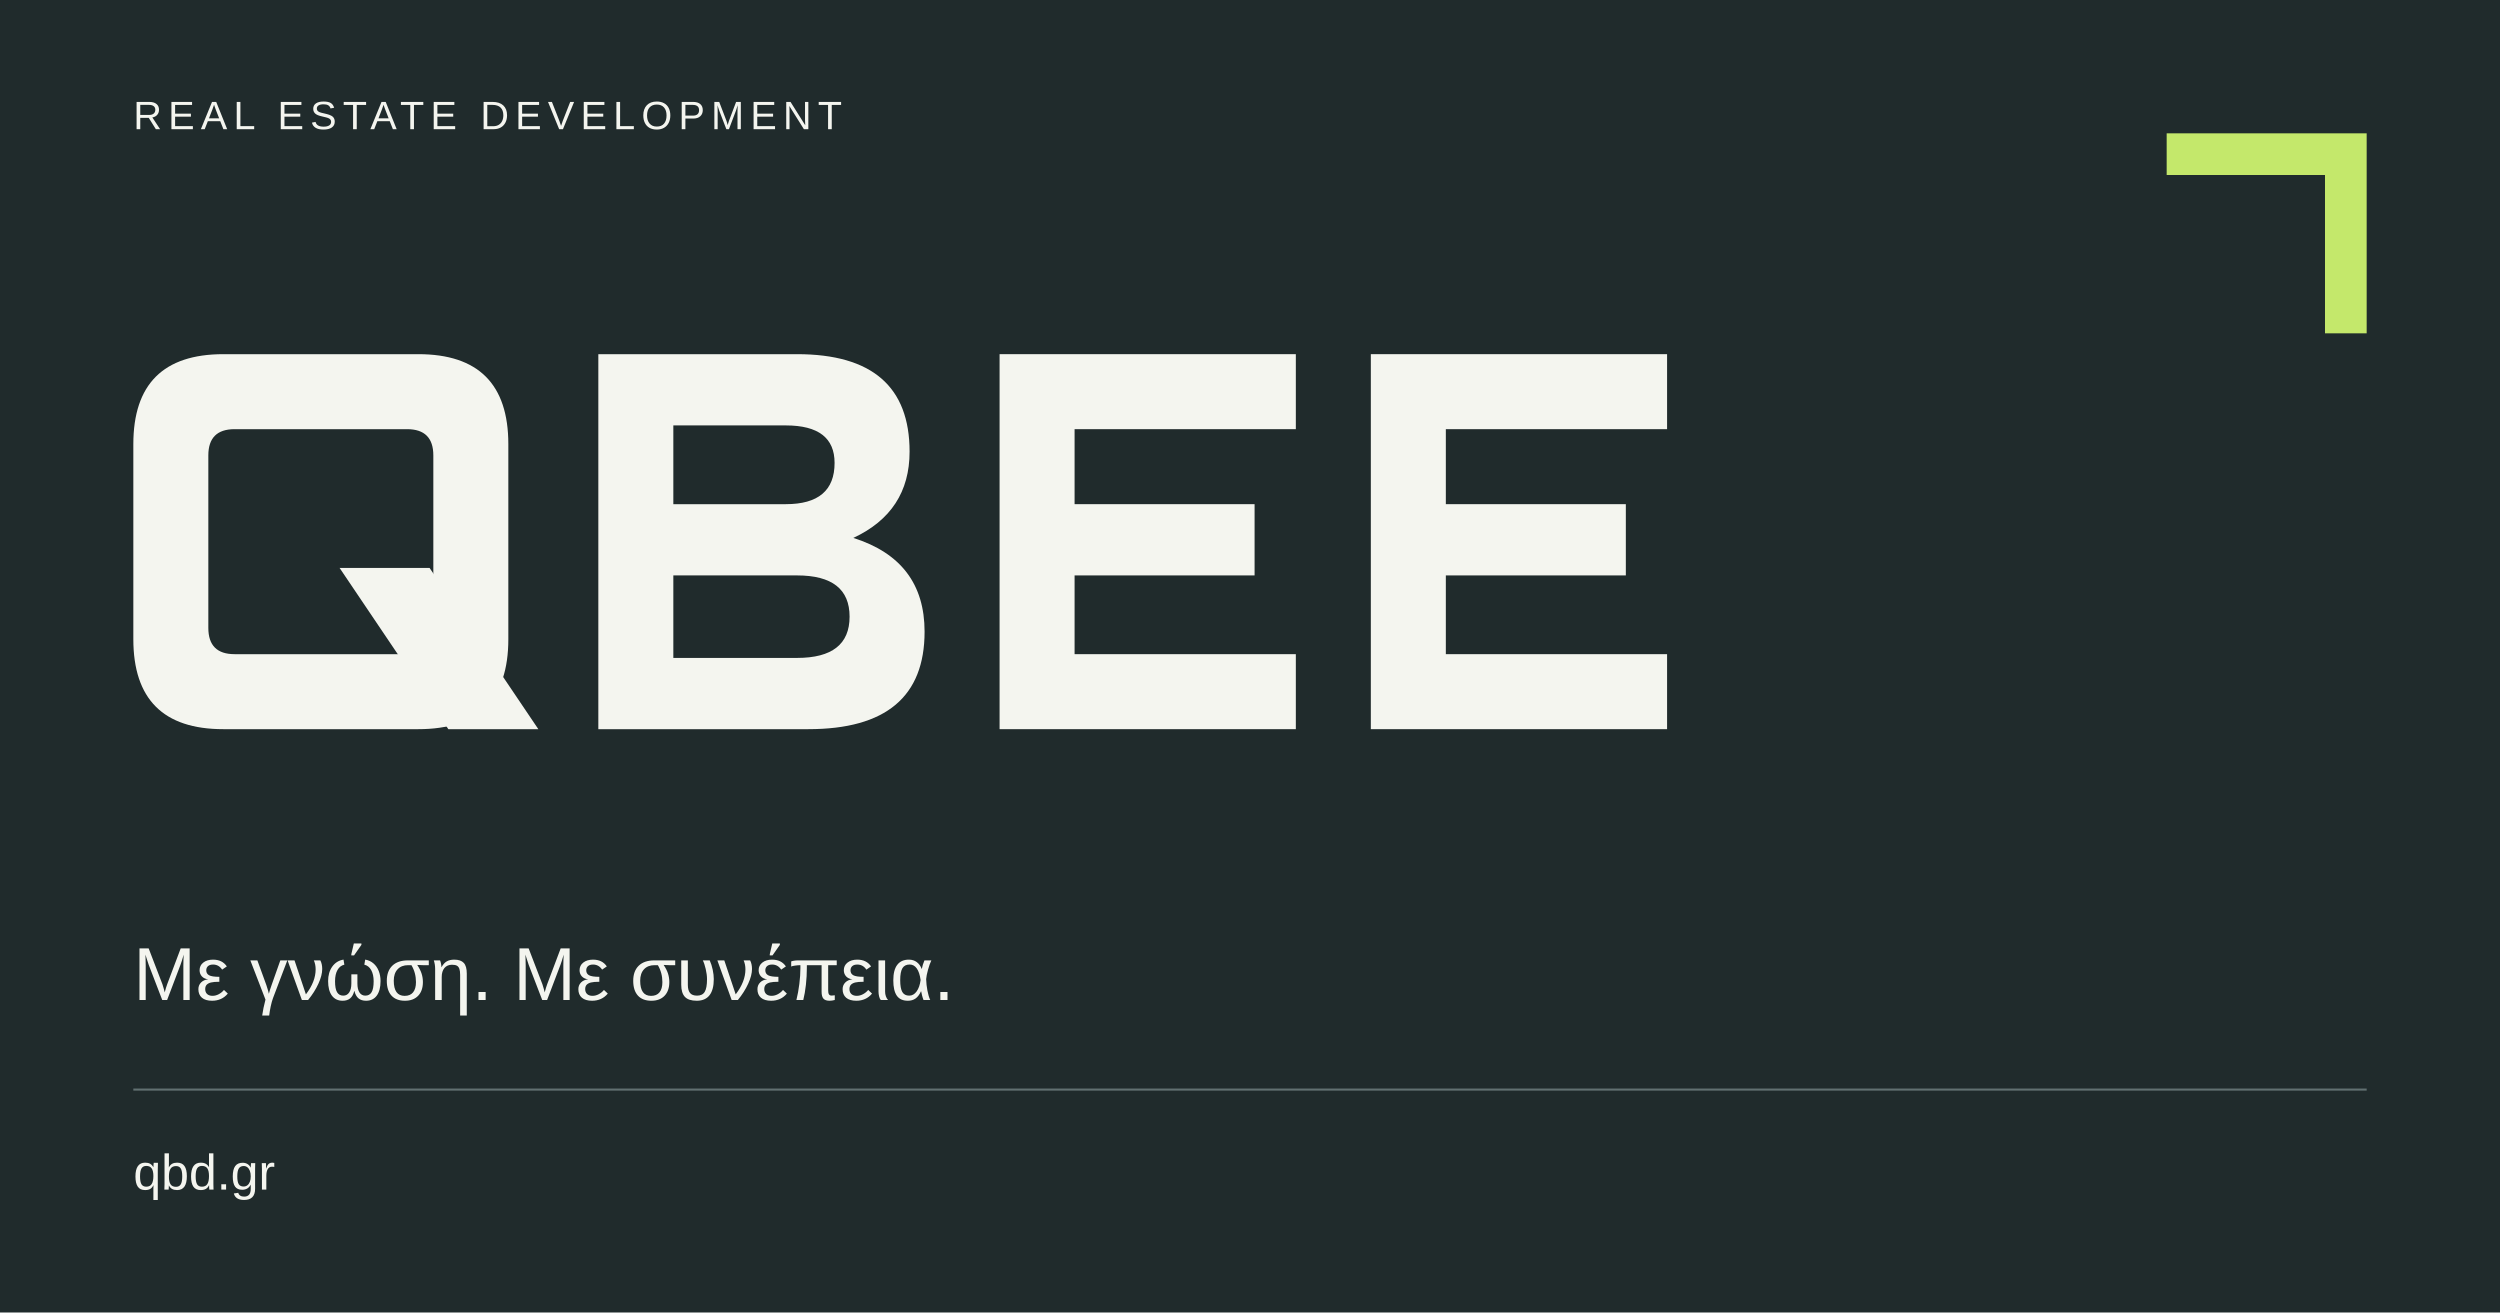
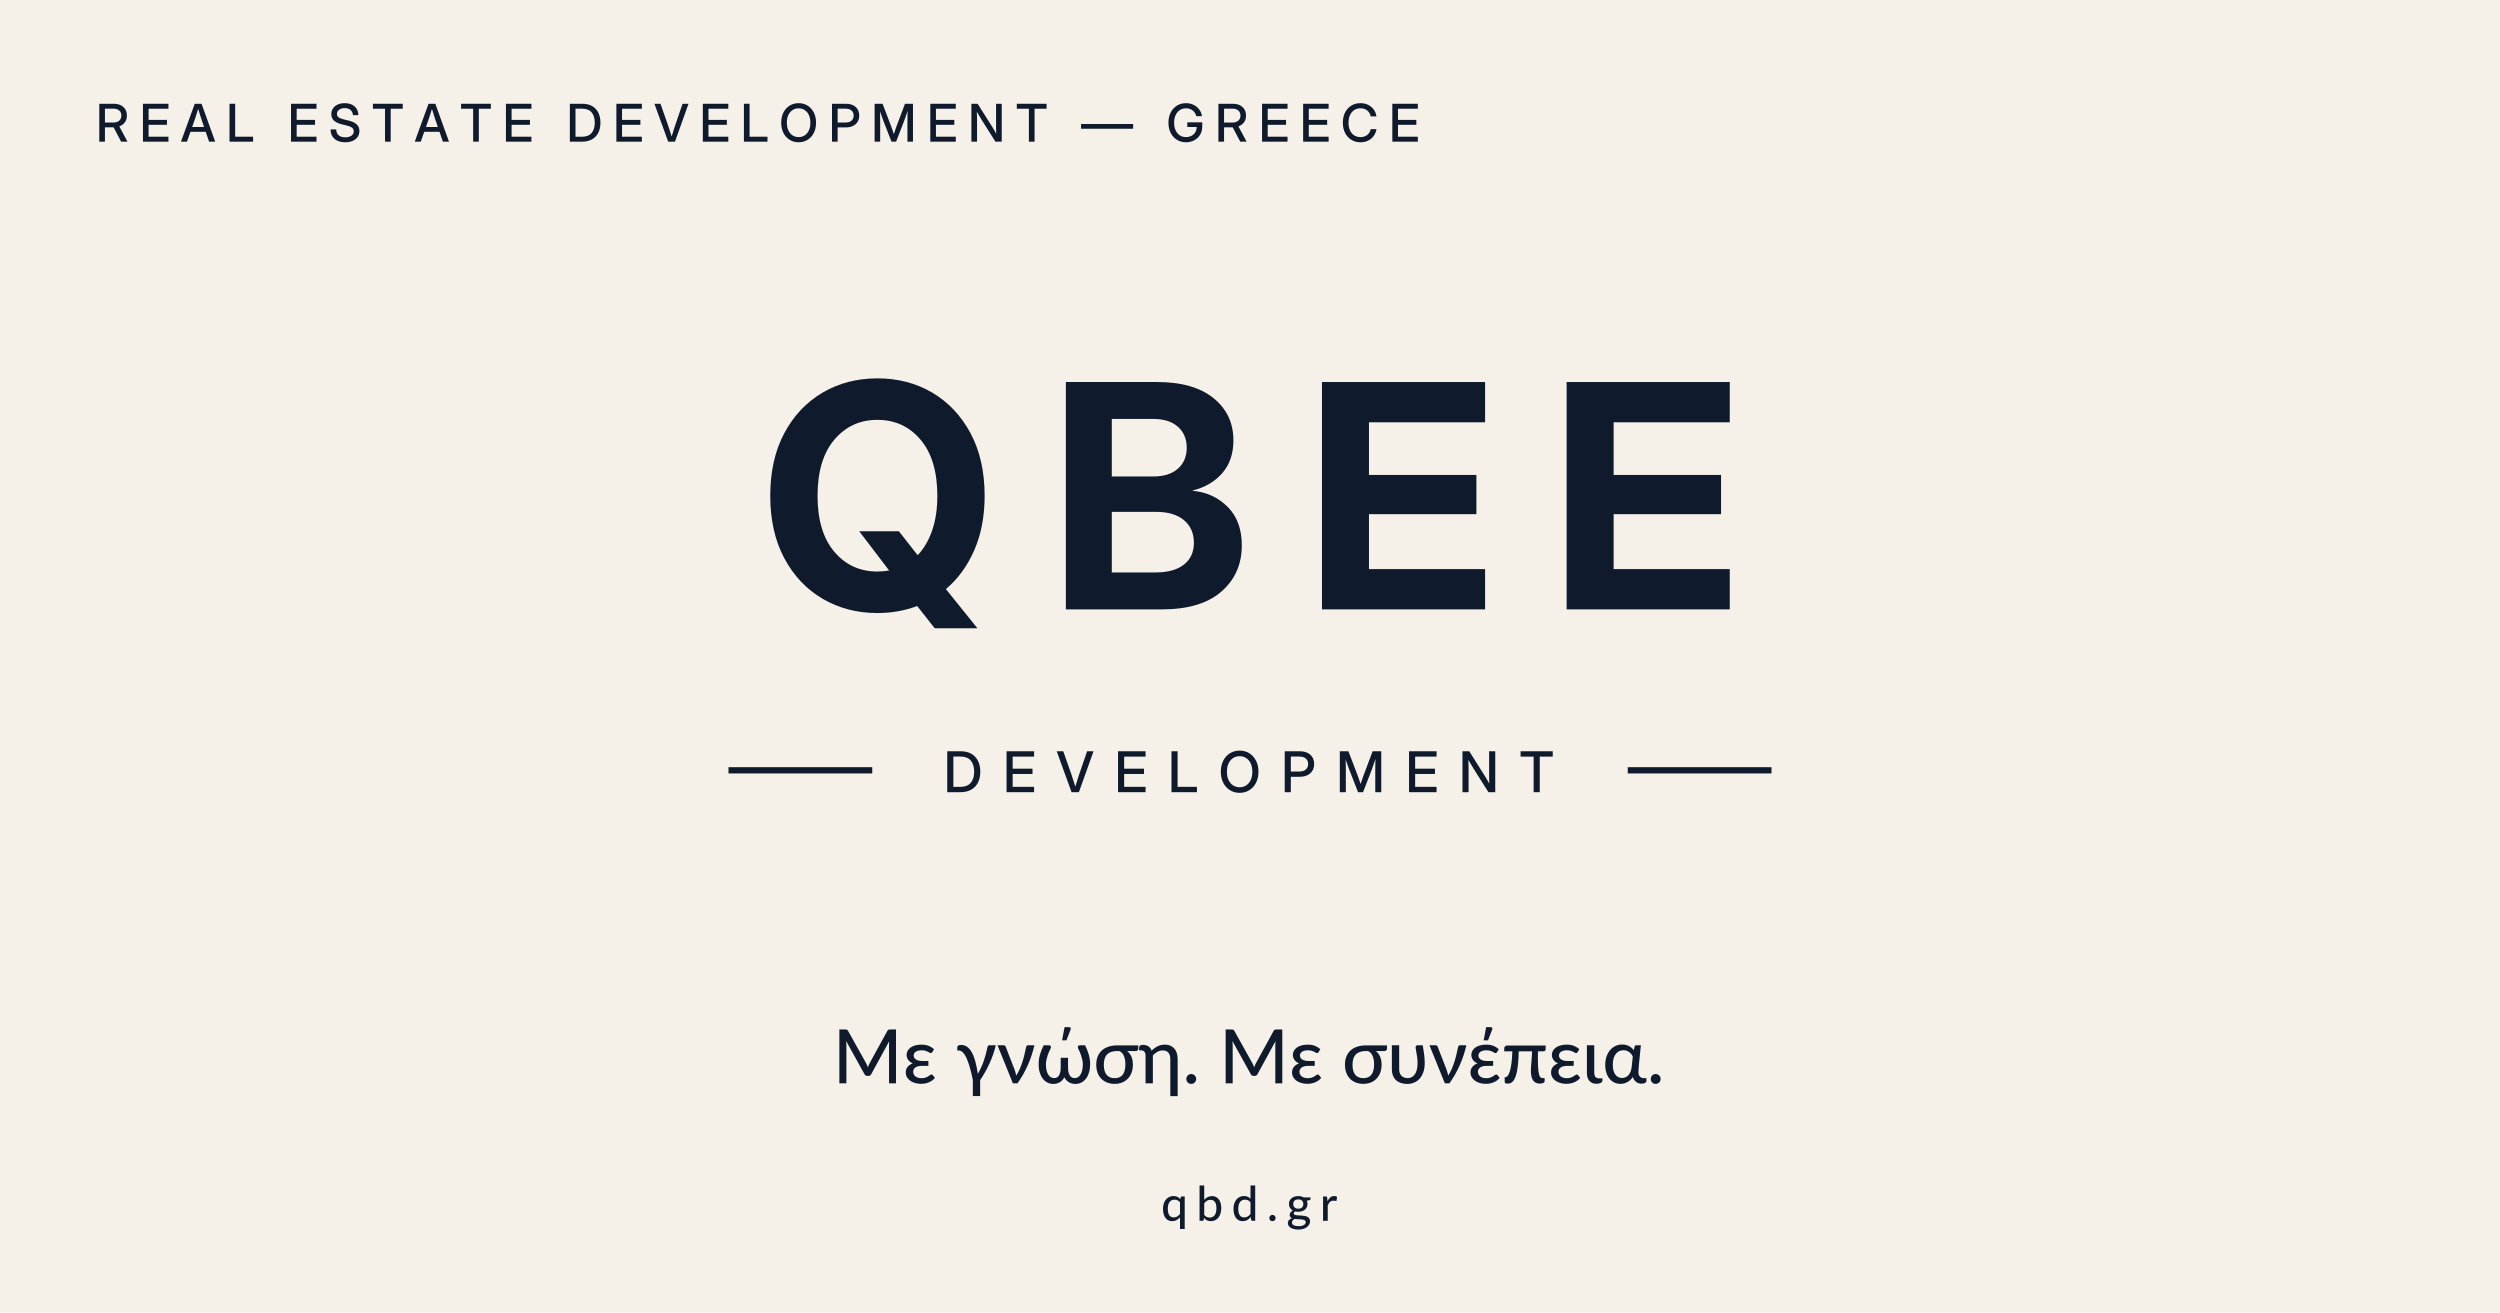
- <svg xmlns="http://www.w3.org/2000/svg" width="1200" height="630" viewBox="0 0 1200 630" role="img" aria-label="QBEE — Real Estate Development">
-   <path fill="#202B2C" d="M0 0H1200V630H0Z" />
-   <text x="64" y="62" font-family="Arial, sans-serif" font-size="19" fill="#F4F5EF" letter-spacing="3">REAL ESTATE DEVELOPMENT</text>
-   <g transform="translate(64 170) scale(1.8)">
-     <path fill="#F4F5EF" fill-rule="evenodd" d="M24 0H76Q100 0 100 24V76Q100 100 76 100H24Q0 100 0 76V24Q0 0 24 0ZM27 20Q20 20 20 27V73Q20 80 27 80H73Q80 80 80 73V27Q80 20 73 20Z" />
-     <path fill="#F4F5EF" d="M55 57H79L108 100H84Z" />
-     <path transform="translate(124)" fill="#F4F5EF" fill-rule="evenodd" d="M0 0H53Q83 0 83 26Q83 42 68 49Q87 55 87 74Q87 100 56 100H0ZM20 19V40H50Q63 40 63 29Q63 19 50 19ZM20 59V81H53Q67 81 67 70Q67 59 53 59Z" />
-     <path transform="translate(231)" fill="#F4F5EF" d="M0 0H79V20H20V40H68V59H20V80H79V100H0Z" />
-     <path transform="translate(330)" fill="#F4F5EF" d="M0 0H79V20H20V40H68V59H20V80H79V100H0Z" />
+ <svg xmlns="http://www.w3.org/2000/svg" width="1200" height="630" viewBox="0 0 1200 630" role="img" aria-label="QBEE Development">
+   <rect width="1200" height="630" fill="#F5F0E8" />
+   <g transform="translate(46 68)">
+     <path transform="translate(0 0) scale(0.01220703 -0.01220703)" d="M136 0V1490H703Q942 1490 1082.0 1365.0Q1222 1240 1222 1026Q1222 870 1142.0 760.5Q1062 651 923 601L1245 0H995L698 564Q693 564 688 564H358V0ZM358 753H694Q838 753 920.5 826.5Q1003 900 1003 1026Q1003 1152 920.0 1225.0Q837 1298 693 1298H358Z" fill="#0F1B2D" />
+     <path transform="translate(20.95459 0) scale(0.01220703 -0.01220703)" d="M136 0V1490H1138V1295H358V856H1080V663H358V195H1138V0Z" fill="#0F1B2D" />
+     <path transform="translate(40.67627 0) scale(0.01220703 -0.01220703)" d="M16 0 557 1490H825L1362 0H1121L989 387H388L252 0ZM455 576H924L834 840Q804 932 770.0 1037.0Q736 1142 692 1287Q647 1142 613.0 1037.0Q579 932 548 840Z" fill="#0F1B2D" />
+     <path transform="translate(62.50977 0) scale(0.01220703 -0.01220703)" d="M136 0V1490H358V195H1063V0Z" fill="#0F1B2D" />
+     <path transform="translate(81.07178 0) scale(0.01220703 -0.01220703)" d="" fill="#0F1B2D" />
+     <path transform="translate(92.02881 0) scale(0.01220703 -0.01220703)" d="M136 0V1490H1138V1295H358V856H1080V663H358V195H1138V0Z" fill="#0F1B2D" />
+     <path transform="translate(111.7505 0) scale(0.01220703 -0.01220703)" d="M652 -24Q384 -24 229.5 111.5Q75 247 75 483H297Q298 336 391.5 253.0Q485 170 652 170Q804 170 895.5 234.5Q987 299 987 408Q987 494 921.5 547.5Q856 601 701 638L538 677Q312 731 208.5 827.5Q105 924 105 1079Q105 1210 171.0 1308.0Q237 1406 356.5 1460.0Q476 1514 636 1514Q877 1514 1019.5 1388.0Q1162 1262 1169 1044H954Q946 1173 860.0 1246.5Q774 1320 633 1320Q498 1320 412.0 1255.5Q326 1191 326 1090Q326 1009 392.0 958.5Q458 908 611 871L772 833Q996 780 1102.5 680.0Q1209 580 1209 420Q1209 286 1140.0 186.0Q1071 86 946.0 31.0Q821 -24 652 -24Z" fill="#0F1B2D" />
+     <path transform="translate(132.4243 0) scale(0.01220703 -0.01220703)" d="M48 1295V1490H1219V1295H746V0H523V1295Z" fill="#0F1B2D" />
+     <path transform="translate(152.8906 0) scale(0.01220703 -0.01220703)" d="M16 0 557 1490H825L1362 0H1121L989 387H388L252 0ZM455 576H924L834 840Q804 932 770.0 1037.0Q736 1142 692 1287Q647 1142 613.0 1037.0Q579 932 548 840Z" fill="#0F1B2D" />
+     <path transform="translate(174.7241 0) scale(0.01220703 -0.01220703)" d="M48 1295V1490H1219V1295H746V0H523V1295Z" fill="#0F1B2D" />
+     <path transform="translate(195.1904 0) scale(0.01220703 -0.01220703)" d="M136 0V1490H1138V1295H358V856H1080V663H358V195H1138V0Z" fill="#0F1B2D" />
+     <path transform="translate(214.9121 0) scale(0.01220703 -0.01220703)" d="" fill="#0F1B2D" />
+     <path transform="translate(225.8691 0) scale(0.01220703 -0.01220703)" d="M618 0H136V1490H633Q852 1490 1010.5 1400.0Q1169 1310 1254.0 1143.5Q1339 977 1339 747Q1339 516 1253.5 348.5Q1168 181 1006.5 90.5Q845 0 618 0ZM358 193H604Q865 193 990.5 340.0Q1116 487 1116 747Q1116 1006 992.0 1151.5Q868 1297 619 1297H358Z" fill="#0F1B2D" />
+     <path transform="translate(248.2031 0) scale(0.01220703 -0.01220703)" d="M136 0V1490H1138V1295H358V856H1080V663H358V195H1138V0Z" fill="#0F1B2D" />
+     <path transform="translate(267.9248 0) scale(0.01220703 -0.01220703)" d="M557 0 16 1490H255L550 650Q577 569 612.0 459.0Q647 349 694 202Q739 349 773.5 459.0Q808 569 835 650L1122 1490H1357L824 0Z" fill="#0F1B2D" />
+     <path transform="translate(289.6973 0) scale(0.01220703 -0.01220703)" d="M136 0V1490H1138V1295H358V856H1080V663H358V195H1138V0Z" fill="#0F1B2D" />
+     <path transform="translate(309.4189 0) scale(0.01220703 -0.01220703)" d="M136 0V1490H358V195H1063V0Z" fill="#0F1B2D" />
+     <path transform="translate(327.981 0) scale(0.01220703 -0.01220703)" d="M766 -24Q568 -24 413.0 73.0Q258 170 169.5 343.0Q81 516 81 744Q81 973 169.5 1146.5Q258 1320 413.0 1417.0Q568 1514 766 1514Q965 1514 1120.0 1417.0Q1275 1320 1363.5 1146.5Q1452 973 1452 744Q1452 516 1363.5 343.0Q1275 170 1120.0 73.0Q965 -24 766 -24ZM766 179Q895 179 1000.0 244.5Q1105 310 1167.0 436.5Q1229 563 1229 744Q1229 926 1167.0 1053.0Q1105 1180 1000.0 1245.5Q895 1311 766 1311Q638 1311 533.0 1245.5Q428 1180 366.0 1053.0Q304 926 304 744Q304 563 366.0 436.5Q428 310 533.0 244.5Q638 179 766 179Z" fill="#0F1B2D" />
+     <path transform="translate(351.6943 0) scale(0.01220703 -0.01220703)" d="M136 0V1490H688Q927 1490 1067.0 1365.0Q1207 1240 1207 1026Q1207 883 1142.0 778.5Q1077 674 959.0 617.5Q841 561 681 561H358V0ZM358 753H677Q821 753 904.5 826.5Q988 900 988 1026Q988 1152 904.5 1224.5Q821 1297 677 1297H358Z" fill="#0F1B2D" />
+     <path transform="translate(372.1484 0) scale(0.01220703 -0.01220703)" d="M136 0V1490H449L783 617Q803 560 835.0 467.5Q867 375 893 297Q918 375 950.0 467.5Q982 560 1002 617L1331 1490H1645V0H1427V812Q1427 892 1429.0 998.5Q1431 1105 1434 1211Q1393 1090 1356.5 983.0Q1320 876 1296 812L982 0H800L483 812Q460 873 424.5 973.5Q389 1074 348 1190Q351 1088 353.0 988.0Q355 888 355 812V0Z" fill="#0F1B2D" />
+     <path transform="translate(398.8892 0) scale(0.01220703 -0.01220703)" d="M136 0V1490H1138V1295H358V856H1080V663H358V195H1138V0Z" fill="#0F1B2D" />
+     <path transform="translate(418.6108 0) scale(0.01220703 -0.01220703)" d="M136 0V1490H382L951 589Q977 547 1022.0 470.0Q1067 393 1112 314Q1109 395 1107.5 478.5Q1106 562 1106 603V1490H1329V0H1081L572 805Q541 854 482.5 951.5Q424 1049 350 1176Q355 1045 356.5 950.5Q358 856 358 806V0Z" fill="#0F1B2D" />
+     <path transform="translate(441.4819 0) scale(0.01220703 -0.01220703)" d="M48 1295V1490H1219V1295H746V0H523V1295Z" fill="#0F1B2D" />
+     <path transform="translate(461.9482 0) scale(0.01220703 -0.01220703)" d="" fill="#0F1B2D" />
+     <path transform="translate(472.9053 0) scale(0.01220703 -0.01220703)" d="M2048 694V508H0V694Z" fill="#0F1B2D" />
+     <path transform="translate(502.9053 0) scale(0.01220703 -0.01220703)" d="" fill="#0F1B2D" />
+     <path transform="translate(513.8623 0) scale(0.01220703 -0.01220703)" d="M771 -24Q569 -24 413.0 74.0Q257 172 169.0 345.0Q81 518 81 744Q81 974 170.0 1147.0Q259 1320 414.5 1417.0Q570 1514 770 1514Q932 1514 1066.5 1449.0Q1201 1384 1289.5 1269.0Q1378 1154 1401 1002H1176Q1145 1140 1036.0 1225.5Q927 1311 773 1311Q632 1311 526.5 1240.0Q421 1169 362.5 1041.5Q304 914 304 744Q304 575 362.5 447.5Q421 320 526.5 249.5Q632 179 774 179Q891 179 985.5 229.0Q1080 279 1135.5 368.5Q1191 458 1192 576H823V761H1411V590Q1411 412 1327.0 273.5Q1243 135 1098.5 55.5Q954 -24 771 -24Z" fill="#0F1B2D" />
+     <path transform="translate(537.1729 0) scale(0.01220703 -0.01220703)" d="M136 0V1490H703Q942 1490 1082.0 1365.0Q1222 1240 1222 1026Q1222 870 1142.0 760.5Q1062 651 923 601L1245 0H995L698 564Q693 564 688 564H358V0ZM358 753H694Q838 753 920.5 826.5Q1003 900 1003 1026Q1003 1152 920.0 1225.0Q837 1298 693 1298H358Z" fill="#0F1B2D" />
+     <path transform="translate(558.1274 0) scale(0.01220703 -0.01220703)" d="M136 0V1490H1138V1295H358V856H1080V663H358V195H1138V0Z" fill="#0F1B2D" />
+     <path transform="translate(577.8491 0) scale(0.01220703 -0.01220703)" d="M136 0V1490H1138V1295H358V856H1080V663H358V195H1138V0Z" fill="#0F1B2D" />
+     <path transform="translate(597.5708 0) scale(0.01220703 -0.01220703)" d="M776 -24Q571 -24 414.0 73.0Q257 170 169.0 343.0Q81 516 81 744Q81 974 169.0 1147.0Q257 1320 413.5 1417.0Q570 1514 776 1514Q939 1514 1071.5 1450.0Q1204 1386 1291.0 1269.5Q1378 1153 1404 994H1178Q1145 1146 1037.5 1228.5Q930 1311 778 1311Q631 1311 525.0 1240.0Q419 1169 361.5 1041.0Q304 913 304 744Q304 575 361.0 448.0Q418 321 524.5 250.0Q631 179 778 179Q929 179 1036.5 261.0Q1144 343 1179 494H1404Q1378 336 1291.0 219.5Q1204 103 1071.5 39.5Q939 -24 776 -24Z" fill="#0F1B2D" />
+     <path transform="translate(620.6616 0) scale(0.01220703 -0.01220703)" d="M136 0V1490H1138V1295H358V856H1080V663H358V195H1138V0Z" fill="#0F1B2D" />
  </g>
-   <path fill="#C4E86B" d="M1040 64H1136V160H1116V84H1040Z" />
-   <text x="64" y="480" font-family="Arial, sans-serif" font-size="36" fill="#F4F5EF">Με γνώση. Με συνέπεια.</text>
-   <text x="64" y="571" font-family="Arial, sans-serif" font-size="24" fill="#F4F5EF">qbd.gr</text>
-   <path stroke="#617071" d="M64 523H1136" />
+   <g transform="translate(0 0)">
+     <g transform="scale(0.75)">
+       <g transform="translate(486.8066 390)">
+         <path transform="translate(0 0) scale(0.09765625 -0.09765625)" d="M765 -24Q565 -24 406.0 69.5Q247 163 155.0 335.5Q63 508 63 744Q63 982 155.0 1154.5Q247 1327 406.0 1420.5Q565 1514 765 1514Q966 1514 1124.5 1420.5Q1283 1327 1375.5 1154.5Q1468 982 1468 744Q1468 543 1400.0 387.5Q1332 232 1214 133L1421 -124H1141L1026 22Q904 -24 765 -24ZM646 512H906L1029 355Q1090 419 1124.0 517.0Q1158 615 1158 744Q1158 982 1048.0 1112.0Q938 1242 765 1242Q593 1242 483.0 1112.0Q373 982 373 744Q373 507 483.0 377.5Q593 248 765 248Q805 248 842 255Z" fill="#0F1B2D" />
+         <path transform="translate(184.5117 0) scale(0.09765625 -0.09765625)" d="M111 0V1490H708Q948 1490 1078.5 1384.5Q1209 1279 1209 1107Q1209 978 1137.0 894.0Q1065 810 942 779V777Q1078 765 1171.0 672.0Q1264 579 1264 420Q1264 233 1130.0 116.5Q996 0 742 0ZM412 242H699Q818 242 884.0 293.0Q950 344 950 437Q950 530 885.0 584.5Q820 639 704 639H412ZM412 871H685Q787 871 845.0 922.0Q903 973 903 1059Q903 1146 845.0 1197.0Q787 1248 685 1248H412Z" fill="#0F1B2D" />
+         <path transform="translate(348.418 0) scale(0.09765625 -0.09765625)" d="M111 0V1490H1180V1226H419V881H1123V624H419V264H1180V0Z" fill="#0F1B2D" />
+         <path transform="translate(505.0 0) scale(0.09765625 -0.09765625)" d="M111 0V1490H1180V1226H419V881H1123V624H419V264H1180V0Z" fill="#0F1B2D" />
+       </g>
+       <g transform="translate(603.8496 507)">
+         <path transform="translate(0 0) scale(0.01757812 -0.01757812)" d="M618 0H136V1490H633Q852 1490 1010.5 1400.0Q1169 1310 1254.0 1143.5Q1339 977 1339 747Q1339 516 1253.5 348.5Q1168 181 1006.5 90.5Q845 0 618 0ZM358 193H604Q865 193 990.5 340.0Q1116 487 1116 747Q1116 1006 992.0 1151.5Q868 1297 619 1297H358Z" fill="#0F1B2D" />
+         <path transform="translate(37.96094 0) scale(0.01757812 -0.01757812)" d="M136 0V1490H1138V1295H358V856H1080V663H358V195H1138V0Z" fill="#0F1B2D" />
+         <path transform="translate(72.16016 0) scale(0.01757812 -0.01757812)" d="M557 0 16 1490H255L550 650Q577 569 612.0 459.0Q647 349 694 202Q739 349 773.5 459.0Q808 569 835 650L1122 1490H1357L824 0Z" fill="#0F1B2D" />
+         <path transform="translate(109.3125 0) scale(0.01757812 -0.01757812)" d="M136 0V1490H1138V1295H358V856H1080V663H358V195H1138V0Z" fill="#0F1B2D" />
+         <path transform="translate(143.5117 0) scale(0.01757812 -0.01757812)" d="M136 0V1490H358V195H1063V0Z" fill="#0F1B2D" />
+         <path transform="translate(176.041 0) scale(0.01757812 -0.01757812)" d="M766 -24Q568 -24 413.0 73.0Q258 170 169.5 343.0Q81 516 81 744Q81 973 169.5 1146.5Q258 1320 413.0 1417.0Q568 1514 766 1514Q965 1514 1120.0 1417.0Q1275 1320 1363.5 1146.5Q1452 973 1452 744Q1452 516 1363.5 343.0Q1275 170 1120.0 73.0Q965 -24 766 -24ZM766 179Q895 179 1000.0 244.5Q1105 310 1167.0 436.5Q1229 563 1229 744Q1229 926 1167.0 1053.0Q1105 1180 1000.0 1245.5Q895 1311 766 1311Q638 1311 533.0 1245.5Q428 1180 366.0 1053.0Q304 926 304 744Q304 563 366.0 436.5Q428 310 533.0 244.5Q638 179 766 179Z" fill="#0F1B2D" />
+         <path transform="translate(215.9883 0) scale(0.01757812 -0.01757812)" d="M136 0V1490H688Q927 1490 1067.0 1365.0Q1207 1240 1207 1026Q1207 883 1142.0 778.5Q1077 674 959.0 617.5Q841 561 681 561H358V0ZM358 753H677Q821 753 904.5 826.5Q988 900 988 1026Q988 1152 904.5 1224.5Q821 1297 677 1297H358Z" fill="#0F1B2D" />
+         <path transform="translate(251.2422 0) scale(0.01757812 -0.01757812)" d="M136 0V1490H449L783 617Q803 560 835.0 467.5Q867 375 893 297Q918 375 950.0 467.5Q982 560 1002 617L1331 1490H1645V0H1427V812Q1427 892 1429.0 998.5Q1431 1105 1434 1211Q1393 1090 1356.5 983.0Q1320 876 1296 812L982 0H800L483 812Q460 873 424.5 973.5Q389 1074 348 1190Q351 1088 353.0 988.0Q355 888 355 812V0Z" fill="#0F1B2D" />
+         <path transform="translate(295.5488 0) scale(0.01757812 -0.01757812)" d="M136 0V1490H1138V1295H358V856H1080V663H358V195H1138V0Z" fill="#0F1B2D" />
+         <path transform="translate(329.748 0) scale(0.01757812 -0.01757812)" d="M136 0V1490H382L951 589Q977 547 1022.0 470.0Q1067 393 1112 314Q1109 395 1107.5 478.5Q1106 562 1106 603V1490H1329V0H1081L572 805Q541 854 482.5 951.5Q424 1049 350 1176Q355 1045 356.5 950.5Q358 856 358 806V0Z" fill="#0F1B2D" />
+         <path transform="translate(368.4824 0) scale(0.01757812 -0.01757812)" d="M48 1295V1490H1219V1295H746V0H523V1295Z" fill="#0F1B2D" />
+       </g>
+       <path d="M466.24 493H558.24" stroke="#0F1B2D" stroke-width="4" />
+       <path d="M1041.76 493H1133.76" stroke="#0F1B2D" stroke-width="4" />
+     </g>
+   </g>
+   <g transform="translate(399.714 520)">
+     <path transform="translate(0 0) scale(0.018 -0.018)" d="M1687 1436V0H1501V1022Q1501 1045 1502.5 1071.0Q1504 1097 1506 1124L1028 247Q1003 198 951 198H921Q869 198 845 247L358 1127Q364 1071 364 1022V0H177V1436H335Q363 1436 378.5 1430.5Q394 1425 408 1400L888 540Q902 514 914.0 485.0Q926 456 937 427Q958 486 986 541L1457 1400Q1470 1425 1485.5 1430.5Q1501 1436 1529 1436Z" fill="#0F1B2D" />
+     <path transform="translate(33.57 0) scale(0.018 -0.018)" d="M860 145Q825 102 781.0 72.0Q737 42 688.5 23.0Q640 4 589.5 -4.5Q539 -13 490 -13Q407 -13 333.0 8.0Q259 29 203.0 68.5Q147 108 114.5 164.5Q82 221 82 292Q82 379 133.0 440.0Q184 501 269 533Q224 551 193.0 576.5Q162 602 142.0 632.0Q122 662 113.0 694.5Q104 727 104 758Q104 812 129.0 861.5Q154 911 203.5 949.0Q253 987 327.5 1009.5Q402 1032 501 1032Q615 1032 697.0 998.0Q779 964 836 910L792 835Q781 818 771.5 812.5Q762 807 748 807Q734 807 715.5 818.5Q697 830 669.5 844.0Q642 858 601.5 869.5Q561 881 504 881Q451 881 411.5 870.0Q372 859 345.5 840.0Q319 821 306.0 795.5Q293 770 293 741Q293 677 353.0 636.5Q413 596 522 596H686V466H522Q399 466 339.5 423.0Q280 380 280 309Q280 272 295.0 240.5Q310 209 338.5 186.0Q367 163 408.0 150.0Q449 137 501 137Q565 137 608.0 152.5Q651 168 680.0 186.0Q709 204 728.5 219.5Q748 235 767 235Q791 235 804 217Z" fill="#0F1B2D" />
+     <path transform="translate(49.932 0) scale(0.018 -0.018)" d="" fill="#0F1B2D" />
+     <path transform="translate(59.022 0) scale(0.018 -0.018)" d="M1069 1016Q1041 893 998.0 770.0Q955 647 901.0 529.0Q847 411 783.5 299.0Q720 187 652 86V-340H457V90Q435 196 411.0 296.0Q387 396 359.5 483.5Q332 571 301.5 643.5Q271 716 236.5 768.0Q202 820 162.5 848.5Q123 877 79 877H41V950Q41 965 45.0 978.5Q49 992 60.0 1002.0Q71 1012 90.5 1018.0Q110 1024 141 1024Q235 1024 306.5 972.0Q378 920 432.0 821.5Q486 723 524.5 580.0Q563 437 590 254Q636 330 675.0 415.0Q714 500 745.5 589.5Q777 679 801.5 770.5Q826 862 844 951Q850 989 867.0 1002.5Q884 1016 904 1016Z" fill="#0F1B2D" />
+     <path transform="translate(78.732 0) scale(0.018 -0.018)" d="M1004 1016Q973 878 927.5 742.0Q882 606 824.5 477.0Q767 348 698.0 227.5Q629 107 551 0H430L19 1016H179Q202 1016 217.5 1005.0Q233 994 238 977L480 353Q493 315 502.0 279.0Q511 243 519 207Q570 285 610.0 376.0Q650 467 681.5 564.0Q713 661 737.0 761.0Q761 861 781 957Q786 990 803.0 1003.0Q820 1016 840 1016Z" fill="#0F1B2D" />
+     <path transform="translate(97.308 0) scale(0.018 -0.018)" d="M1322 1016Q1382 900 1420.0 771.5Q1458 643 1458 508Q1458 389 1429.0 292.0Q1400 195 1348.0 126.5Q1296 58 1224.0 21.0Q1152 -16 1066 -16Q1011 -16 966.0 -3.0Q921 10 884.0 33.5Q847 57 819.0 89.5Q791 122 770 161Q749 122 720.5 89.5Q692 57 655.5 33.5Q619 10 574.0 -3.0Q529 -16 476 -16Q390 -16 318.0 21.0Q246 58 194.0 126.5Q142 195 113.0 292.0Q84 389 84 508Q84 643 122.0 771.5Q160 900 220 1016H359Q369 1016 381.5 1011.5Q394 1007 402.5 996.5Q411 986 413.0 969.5Q415 953 405 929Q389 902 367.5 855.0Q346 808 326.5 750.5Q307 693 293.0 630.0Q279 567 279 508Q279 397 300.5 325.5Q322 254 354.5 212.5Q387 171 426.0 155.0Q465 139 500 139Q544 139 576.5 159.5Q609 180 630.5 217.0Q652 254 662.5 305.5Q673 357 673 419V681H869V419Q869 357 879.5 305.5Q890 254 911.5 217.0Q933 180 965.5 159.5Q998 139 1043 139Q1078 139 1116.5 155.0Q1155 171 1187.5 212.5Q1220 254 1241.5 325.5Q1263 397 1263 508Q1263 567 1249.0 630.0Q1235 693 1215.5 750.5Q1196 808 1174.5 855.0Q1153 902 1137 929Q1127 953 1129.5 969.5Q1132 986 1140.5 996.5Q1149 1007 1161.0 1011.5Q1173 1016 1183 1016ZM710 1147 776 1498H897Q926 1498 936.5 1479.5Q947 1461 936 1430L826 1147Z" fill="#0F1B2D" />
+     <path transform="translate(125.064 0) scale(0.018 -0.018)" d="M641 861Q545 861 476.5 837.0Q408 813 364.5 766.5Q321 720 301.0 651.5Q281 583 281 493Q281 318 354.5 228.0Q428 138 570 138Q715 138 785.5 231.5Q856 325 856 505Q856 568 846.0 626.0Q836 684 816.0 731.5Q796 779 764.5 812.5Q733 846 691 861ZM1200 1012V919Q1200 901 1183.0 881.0Q1166 861 1136 861H902Q975 805 1015.5 714.0Q1056 623 1056 497Q1056 385 1022.5 291.0Q989 197 926.0 129.5Q863 62 773.0 24.0Q683 -14 571 -14Q461 -14 370.0 21.0Q279 56 214.5 121.5Q150 187 114.5 282.0Q79 377 79 497Q79 617 116.5 712.5Q154 808 225.5 874.5Q297 941 402.0 976.5Q507 1012 642 1012Z" fill="#0F1B2D" />
+     <path transform="translate(146.736 0) scale(0.018 -0.018)" d="M18 959Q18 972 23.5 984.0Q29 996 41.5 1005.5Q54 1015 73.5 1020.5Q93 1026 121 1026Q203 1026 264.0 988.0Q325 950 351 869Q420 942 508.0 987.0Q596 1032 705 1032Q789 1032 852.5 1004.0Q916 976 959.0 925.5Q1002 875 1024.0 804.0Q1046 733 1046 647V-341H850V647Q850 756 800.0 816.5Q750 877 647 877Q572 877 507.0 841.5Q442 806 385 745V0H190V734Q190 809 158.0 844.5Q126 880 62 880H18Z" fill="#0F1B2D" />
+     <path transform="translate(167.832 0) scale(0.018 -0.018)" d="M105 117Q105 144 115.0 168.0Q125 192 142.5 210.0Q160 228 184.0 238.5Q208 249 236 249Q263 249 287.0 238.5Q311 228 329.0 210.0Q347 192 357.5 168.0Q368 144 368 117Q368 89 357.5 65.0Q347 41 329.0 23.0Q311 5 287.0 -5.0Q263 -15 236 -15Q208 -15 184.0 -5.0Q160 5 142.5 23.0Q125 41 115.0 65.0Q105 89 105 117Z" fill="#0F1B2D" />
+     <path transform="translate(176.328 0) scale(0.018 -0.018)" d="" fill="#0F1B2D" />
+     <path transform="translate(185.418 0) scale(0.018 -0.018)" d="M1687 1436V0H1501V1022Q1501 1045 1502.5 1071.0Q1504 1097 1506 1124L1028 247Q1003 198 951 198H921Q869 198 845 247L358 1127Q364 1071 364 1022V0H177V1436H335Q363 1436 378.5 1430.5Q394 1425 408 1400L888 540Q902 514 914.0 485.0Q926 456 937 427Q958 486 986 541L1457 1400Q1470 1425 1485.5 1430.5Q1501 1436 1529 1436Z" fill="#0F1B2D" />
+     <path transform="translate(218.988 0) scale(0.018 -0.018)" d="M860 145Q825 102 781.0 72.0Q737 42 688.5 23.0Q640 4 589.5 -4.5Q539 -13 490 -13Q407 -13 333.0 8.0Q259 29 203.0 68.5Q147 108 114.5 164.5Q82 221 82 292Q82 379 133.0 440.0Q184 501 269 533Q224 551 193.0 576.5Q162 602 142.0 632.0Q122 662 113.0 694.5Q104 727 104 758Q104 812 129.0 861.5Q154 911 203.5 949.0Q253 987 327.5 1009.5Q402 1032 501 1032Q615 1032 697.0 998.0Q779 964 836 910L792 835Q781 818 771.5 812.5Q762 807 748 807Q734 807 715.5 818.5Q697 830 669.5 844.0Q642 858 601.5 869.5Q561 881 504 881Q451 881 411.5 870.0Q372 859 345.5 840.0Q319 821 306.0 795.5Q293 770 293 741Q293 677 353.0 636.5Q413 596 522 596H686V466H522Q399 466 339.5 423.0Q280 380 280 309Q280 272 295.0 240.5Q310 209 338.5 186.0Q367 163 408.0 150.0Q449 137 501 137Q565 137 608.0 152.5Q651 168 680.0 186.0Q709 204 728.5 219.5Q748 235 767 235Q791 235 804 217Z" fill="#0F1B2D" />
+     <path transform="translate(235.35 0) scale(0.018 -0.018)" d="" fill="#0F1B2D" />
+     <path transform="translate(244.44 0) scale(0.018 -0.018)" d="M641 861Q545 861 476.5 837.0Q408 813 364.5 766.5Q321 720 301.0 651.5Q281 583 281 493Q281 318 354.5 228.0Q428 138 570 138Q715 138 785.5 231.5Q856 325 856 505Q856 568 846.0 626.0Q836 684 816.0 731.5Q796 779 764.5 812.5Q733 846 691 861ZM1200 1012V919Q1200 901 1183.0 881.0Q1166 861 1136 861H902Q975 805 1015.5 714.0Q1056 623 1056 497Q1056 385 1022.5 291.0Q989 197 926.0 129.5Q863 62 773.0 24.0Q683 -14 571 -14Q461 -14 370.0 21.0Q279 56 214.5 121.5Q150 187 114.5 282.0Q79 377 79 497Q79 617 116.5 712.5Q154 808 225.5 874.5Q297 941 402.0 976.5Q507 1012 642 1012Z" fill="#0F1B2D" />
+     <path transform="translate(266.112 0) scale(0.018 -0.018)" d="M948 1016Q958 953 968.0 895.0Q978 837 985.5 780.0Q993 723 997.5 665.0Q1002 607 1002 543Q1002 397 963.0 291.0Q924 185 859.5 117.0Q795 49 711.0 16.5Q627 -16 536 -16Q439 -16 362.5 10.5Q286 37 233.5 87.0Q181 137 153.5 208.5Q126 280 126 369V1016H321V369Q321 315 337.5 272.5Q354 230 384.0 200.0Q414 170 455.5 154.5Q497 139 548 139Q596 139 643.0 159.0Q690 179 727.5 225.5Q765 272 788.5 349.5Q812 427 812 543Q812 594 806.5 645.0Q801 696 793.0 747.0Q785 798 776.0 848.5Q767 899 759 950Q757 968 762.0 981.0Q767 994 775.0 1001.5Q783 1009 793.5 1012.5Q804 1016 814 1016Z" fill="#0F1B2D" />
+     <path transform="translate(286.074 0) scale(0.018 -0.018)" d="M1004 1016Q973 878 927.5 742.0Q882 606 824.5 477.0Q767 348 698.0 227.5Q629 107 551 0H430L19 1016H179Q202 1016 217.5 1005.0Q233 994 238 977L480 353Q493 315 502.0 279.0Q511 243 519 207Q570 285 610.0 376.0Q650 467 681.5 564.0Q713 661 737.0 761.0Q761 861 781 957Q786 990 803.0 1003.0Q820 1016 840 1016Z" fill="#0F1B2D" />
+     <path transform="translate(304.65 0) scale(0.018 -0.018)" d="M860 145Q825 102 781.0 72.0Q737 42 688.5 23.0Q640 4 589.5 -4.5Q539 -13 490 -13Q407 -13 333.0 8.0Q259 29 203.0 68.5Q147 108 114.5 164.5Q82 221 82 292Q82 379 133.0 440.0Q184 501 269 533Q224 551 193.0 576.5Q162 602 142.0 632.0Q122 662 113.0 694.5Q104 727 104 758Q104 812 129.0 861.5Q154 911 203.5 949.0Q253 987 327.5 1009.5Q402 1032 501 1032Q615 1032 697.0 998.0Q779 964 836 910L792 835Q781 818 771.5 812.5Q762 807 748 807Q734 807 715.5 818.5Q697 830 669.5 844.0Q642 858 601.5 869.5Q561 881 504 881Q451 881 411.5 870.0Q372 859 345.5 840.0Q319 821 306.0 795.5Q293 770 293 741Q293 677 353.0 636.5Q413 596 522 596H686V466H522Q399 466 339.5 423.0Q280 380 280 309Q280 272 295.0 240.5Q310 209 338.5 186.0Q367 163 408.0 150.0Q449 137 501 137Q565 137 608.0 152.5Q651 168 680.0 186.0Q709 204 728.5 219.5Q748 235 767 235Q791 235 804 217ZM433 1147 499 1498H620Q649 1498 659.5 1479.5Q670 1461 659 1430L549 1147Z" fill="#0F1B2D" />
+     <path transform="translate(321.012 0) scale(0.018 -0.018)" d="M1177 915Q1177 889 1161.0 871.0Q1145 853 1114 853H972Q971 808 970.5 767.5Q970 727 970 687Q970 563 973.5 474.5Q977 386 985.0 325.0Q993 264 1004.0 227.0Q1015 190 1031.0 170.5Q1047 151 1066.5 144.5Q1086 138 1110 138H1150V60Q1150 27 1114.0 10.0Q1078 -7 1024 -7Q901 -7 842.0 77.0Q783 161 783 344Q783 389 787.0 440.5Q791 492 796.0 553.5Q801 615 806.5 689.0Q812 763 815 853H459Q455 681 443.5 550.0Q432 419 413.0 323.5Q394 228 368.5 164.0Q343 100 311.5 62.0Q280 24 243.5 8.0Q207 -8 166 -8Q153 -8 138.5 -6.0Q124 -4 112.0 0.5Q100 5 92.5 12.5Q85 20 85 30V164H105Q135 164 165.5 201.0Q196 238 221.5 319.5Q247 401 265.0 532.5Q283 664 289 853H73V936Q73 948 78.0 960.5Q83 973 92.5 983.5Q102 994 116.0 1001.0Q130 1008 148 1008H1177Z" fill="#0F1B2D" />
+     <path transform="translate(343.314 0) scale(0.018 -0.018)" d="M860 145Q825 102 781.0 72.0Q737 42 688.5 23.0Q640 4 589.5 -4.5Q539 -13 490 -13Q407 -13 333.0 8.0Q259 29 203.0 68.5Q147 108 114.5 164.5Q82 221 82 292Q82 379 133.0 440.0Q184 501 269 533Q224 551 193.0 576.5Q162 602 142.0 632.0Q122 662 113.0 694.5Q104 727 104 758Q104 812 129.0 861.5Q154 911 203.5 949.0Q253 987 327.5 1009.5Q402 1032 501 1032Q615 1032 697.0 998.0Q779 964 836 910L792 835Q781 818 771.5 812.5Q762 807 748 807Q734 807 715.5 818.5Q697 830 669.5 844.0Q642 858 601.5 869.5Q561 881 504 881Q451 881 411.5 870.0Q372 859 345.5 840.0Q319 821 306.0 795.5Q293 770 293 741Q293 677 353.0 636.5Q413 596 522 596H686V466H522Q399 466 339.5 423.0Q280 380 280 309Q280 272 295.0 240.5Q310 209 338.5 186.0Q367 163 408.0 150.0Q449 137 501 137Q565 137 608.0 152.5Q651 168 680.0 186.0Q709 204 728.5 219.5Q748 235 767 235Q791 235 804 217Z" fill="#0F1B2D" />
+     <path transform="translate(359.676 0) scale(0.018 -0.018)" d="M129 1016H325V284Q325 211 356.5 172.5Q388 134 458 134H543V74Q543 53 530.0 37.0Q517 21 495.0 10.0Q473 -1 443.5 -6.5Q414 -12 382 -12Q320 -12 272.5 9.0Q225 30 193.0 67.5Q161 105 145.0 157.5Q129 210 129 273Z" fill="#0F1B2D" />
+     <path transform="translate(369.36 0) scale(0.018 -0.018)" d="M814 714Q799 747 776.0 777.5Q753 808 721.5 831.5Q690 855 651.0 869.0Q612 883 565 883Q508 883 456.5 860.0Q405 837 366.0 789.5Q327 742 304.0 669.0Q281 596 281 495Q281 402 301.0 335.0Q321 268 355.0 225.5Q389 183 434.0 163.0Q479 143 529 143Q578 143 621.5 161.5Q665 180 699.5 218.5Q734 257 757.0 317.0Q780 377 788 460ZM1178 138V59Q1178 33 1144.5 12.0Q1111 -9 1049 -9Q1010 -9 974.0 1.5Q938 12 907.5 34.0Q877 56 853.5 89.5Q830 123 816 170Q784 121 744.5 86.0Q705 51 662.0 29.0Q619 7 573.5 -3.5Q528 -14 483 -14Q398 -14 324.5 20.5Q251 55 196.5 120.0Q142 185 111.0 278.5Q80 372 80 490Q80 614 114.5 715.0Q149 816 210.0 887.0Q271 958 353.0 996.5Q435 1035 531 1035Q637 1035 715.5 991.5Q794 948 843 882L861 977Q873 1016 912 1016H1030L976 478Q974 429 969.5 382.0Q965 335 965 294Q965 252 977.0 222.5Q989 193 1009.0 174.5Q1029 156 1056.5 147.0Q1084 138 1116 138Z" fill="#0F1B2D" />
+     <path transform="translate(390.762 0) scale(0.018 -0.018)" d="M105 117Q105 144 115.0 168.0Q125 192 142.5 210.0Q160 228 184.0 238.5Q208 249 236 249Q263 249 287.0 238.5Q311 228 329.0 210.0Q347 192 357.5 168.0Q368 144 368 117Q368 89 357.5 65.0Q347 41 329.0 23.0Q311 5 287.0 -5.0Q263 -15 236 -15Q208 -15 184.0 -5.0Q160 5 142.5 23.0Q125 41 115.0 65.0Q105 89 105 117Z" fill="#0F1B2D" />
+   </g>
+   <g transform="translate(557.294 586)">
+     <path transform="translate(0 0) scale(0.0115 -0.0115)" d="M792 770Q747 831 689.5 857.0Q632 883 564 883Q430 883 356.5 786.5Q283 690 283 505Q283 408 299.5 339.5Q316 271 347.5 227.5Q379 184 425.0 163.5Q471 143 529 143Q614 143 676.0 181.0Q738 219 792 288ZM988 1016V-341H792V145Q729 73 649.0 29.5Q569 -14 464 -14Q377 -14 306.5 20.0Q236 54 186.0 119.5Q136 185 109.0 282.0Q82 379 82 505Q82 618 112.0 715.0Q142 812 199.0 883.0Q256 954 337.0 994.5Q418 1035 520 1035Q569 1035 610.0 1026.0Q651 1017 686.0 1000.0Q721 983 750.5 959.0Q780 935 806 904L819 977Q829 1016 870 1016Z" fill="#0F1B2D" />
+     <path transform="translate(16.9145 0) scale(0.0115 -0.0115)" d="M332 250Q380 187 436.0 162.0Q492 137 558 137Q694 137 767.5 234.0Q841 331 841 527Q841 708 776.0 792.5Q711 877 592 877Q508 877 446.5 839.0Q385 801 332 731ZM332 876Q395 946 475.0 989.0Q555 1032 657 1032Q746 1032 817.5 997.5Q889 963 939.0 898.5Q989 834 1016.0 742.0Q1043 650 1043 534Q1043 411 1012.5 310.0Q982 209 925.5 137.0Q869 65 788.0 25.5Q707 -14 606 -14Q557 -14 516.0 -4.5Q475 5 440.5 23.0Q406 41 377.0 67.0Q348 93 322 126L313 41Q305 0 263 0H137V1476H332Z" fill="#0F1B2D" />
+     <path transform="translate(33.8405 0) scale(0.0115 -0.0115)" d="M792 770Q744 833 688.5 858.0Q633 883 564 883Q430 883 356.5 786.5Q283 690 283 505Q283 408 299.5 339.5Q316 271 347.5 227.5Q379 184 425.0 163.5Q471 143 529 143Q614 143 676.0 181.0Q738 219 792 288ZM988 1476V0H870Q829 0 819 39L802 156Q737 79 654.5 32.5Q572 -14 464 -14Q377 -14 306.5 20.0Q236 54 186.0 119.5Q136 185 109.0 282.0Q82 379 82 505Q82 618 112.0 715.0Q142 812 199.0 883.0Q256 954 337.0 994.5Q418 1035 520 1035Q612 1035 676.5 1005.0Q741 975 792 920V1476Z" fill="#0F1B2D" />
+     <path transform="translate(50.7665 0) scale(0.0115 -0.0115)" d="M105 117Q105 144 115.0 168.0Q125 192 142.5 210.0Q160 228 184.0 238.5Q208 249 236 249Q263 249 287.0 238.5Q311 228 329.0 210.0Q347 192 357.5 168.0Q368 144 368 117Q368 89 357.5 65.0Q347 41 329.0 23.0Q311 5 287.0 -5.0Q263 -15 236 -15Q208 -15 184.0 -5.0Q160 5 142.5 23.0Q125 41 115.0 65.0Q105 89 105 117Z" fill="#0F1B2D" />
+     <path transform="translate(60.1945 0) scale(0.0115 -0.0115)" d="M494 507Q546 507 585.5 521.0Q625 535 651.5 560.5Q678 586 691.5 622.0Q705 658 705 701Q705 789 651.5 841.5Q598 894 494 894Q391 894 337.5 841.5Q284 789 284 701Q284 658 297.5 622.5Q311 587 337.5 561.5Q364 536 403.5 521.5Q443 507 494 507ZM805 -53Q805 -17 785.0 4.5Q765 26 730.5 38.5Q696 51 650.0 56.5Q604 62 553.5 65.0Q503 68 450.0 70.5Q397 73 348 80Q296 54 262.5 17.0Q229 -20 229 -70Q229 -102 245.5 -130.0Q262 -158 296.5 -178.5Q331 -199 383.5 -210.5Q436 -222 509 -222Q581 -222 636.0 -209.5Q691 -197 728.5 -174.5Q766 -152 785.5 -121.0Q805 -90 805 -53ZM1003 978V905Q1003 869 958 860L849 844Q863 813 871.0 778.5Q879 744 879 706Q879 631 850.0 570.5Q821 510 770.0 467.0Q719 424 648.5 401.0Q578 378 494 378Q425 378 365 393Q335 375 319.5 353.5Q304 332 304 311Q304 276 333.5 259.0Q363 242 410.5 234.5Q458 227 519.5 225.0Q581 223 644.5 218.5Q708 214 769.5 202.5Q831 191 878.5 165.5Q926 140 955.5 95.5Q985 51 985 -20Q985 -86 952.5 -148.0Q920 -210 858.0 -258.0Q796 -306 707.0 -335.0Q618 -364 505 -364Q392 -364 308.5 -342.0Q225 -320 169.5 -283.0Q114 -246 86.5 -197.0Q59 -148 59 -95Q59 -21 105.0 30.5Q151 82 232 111Q188 131 162.0 165.5Q136 200 136 257Q136 279 144.0 302.5Q152 326 168.5 349.5Q185 373 209.5 394.0Q234 415 266 432Q191 474 148.0 543.5Q105 613 105 706Q105 781 134.0 841.0Q163 901 214.5 944.0Q266 987 337.5 1010.0Q409 1033 494 1033Q626 1033 721 978Z" fill="#0F1B2D" />
+     <path transform="translate(76.2005 0) scale(0.0115 -0.0115)" d="M321 821Q370 921 439.0 978.0Q508 1035 605 1035Q638 1035 667.5 1027.5Q697 1020 719 1005L706 858Q699 831 673 831Q659 831 631.0 836.5Q603 842 571 842Q524 842 488.0 828.5Q452 815 423.5 788.5Q395 762 373.0 723.5Q351 685 332 636V0H137V1016H249Q281 1016 292.5 1004.5Q304 993 309 964Z" fill="#0F1B2D" />
+   </g>
</svg>
